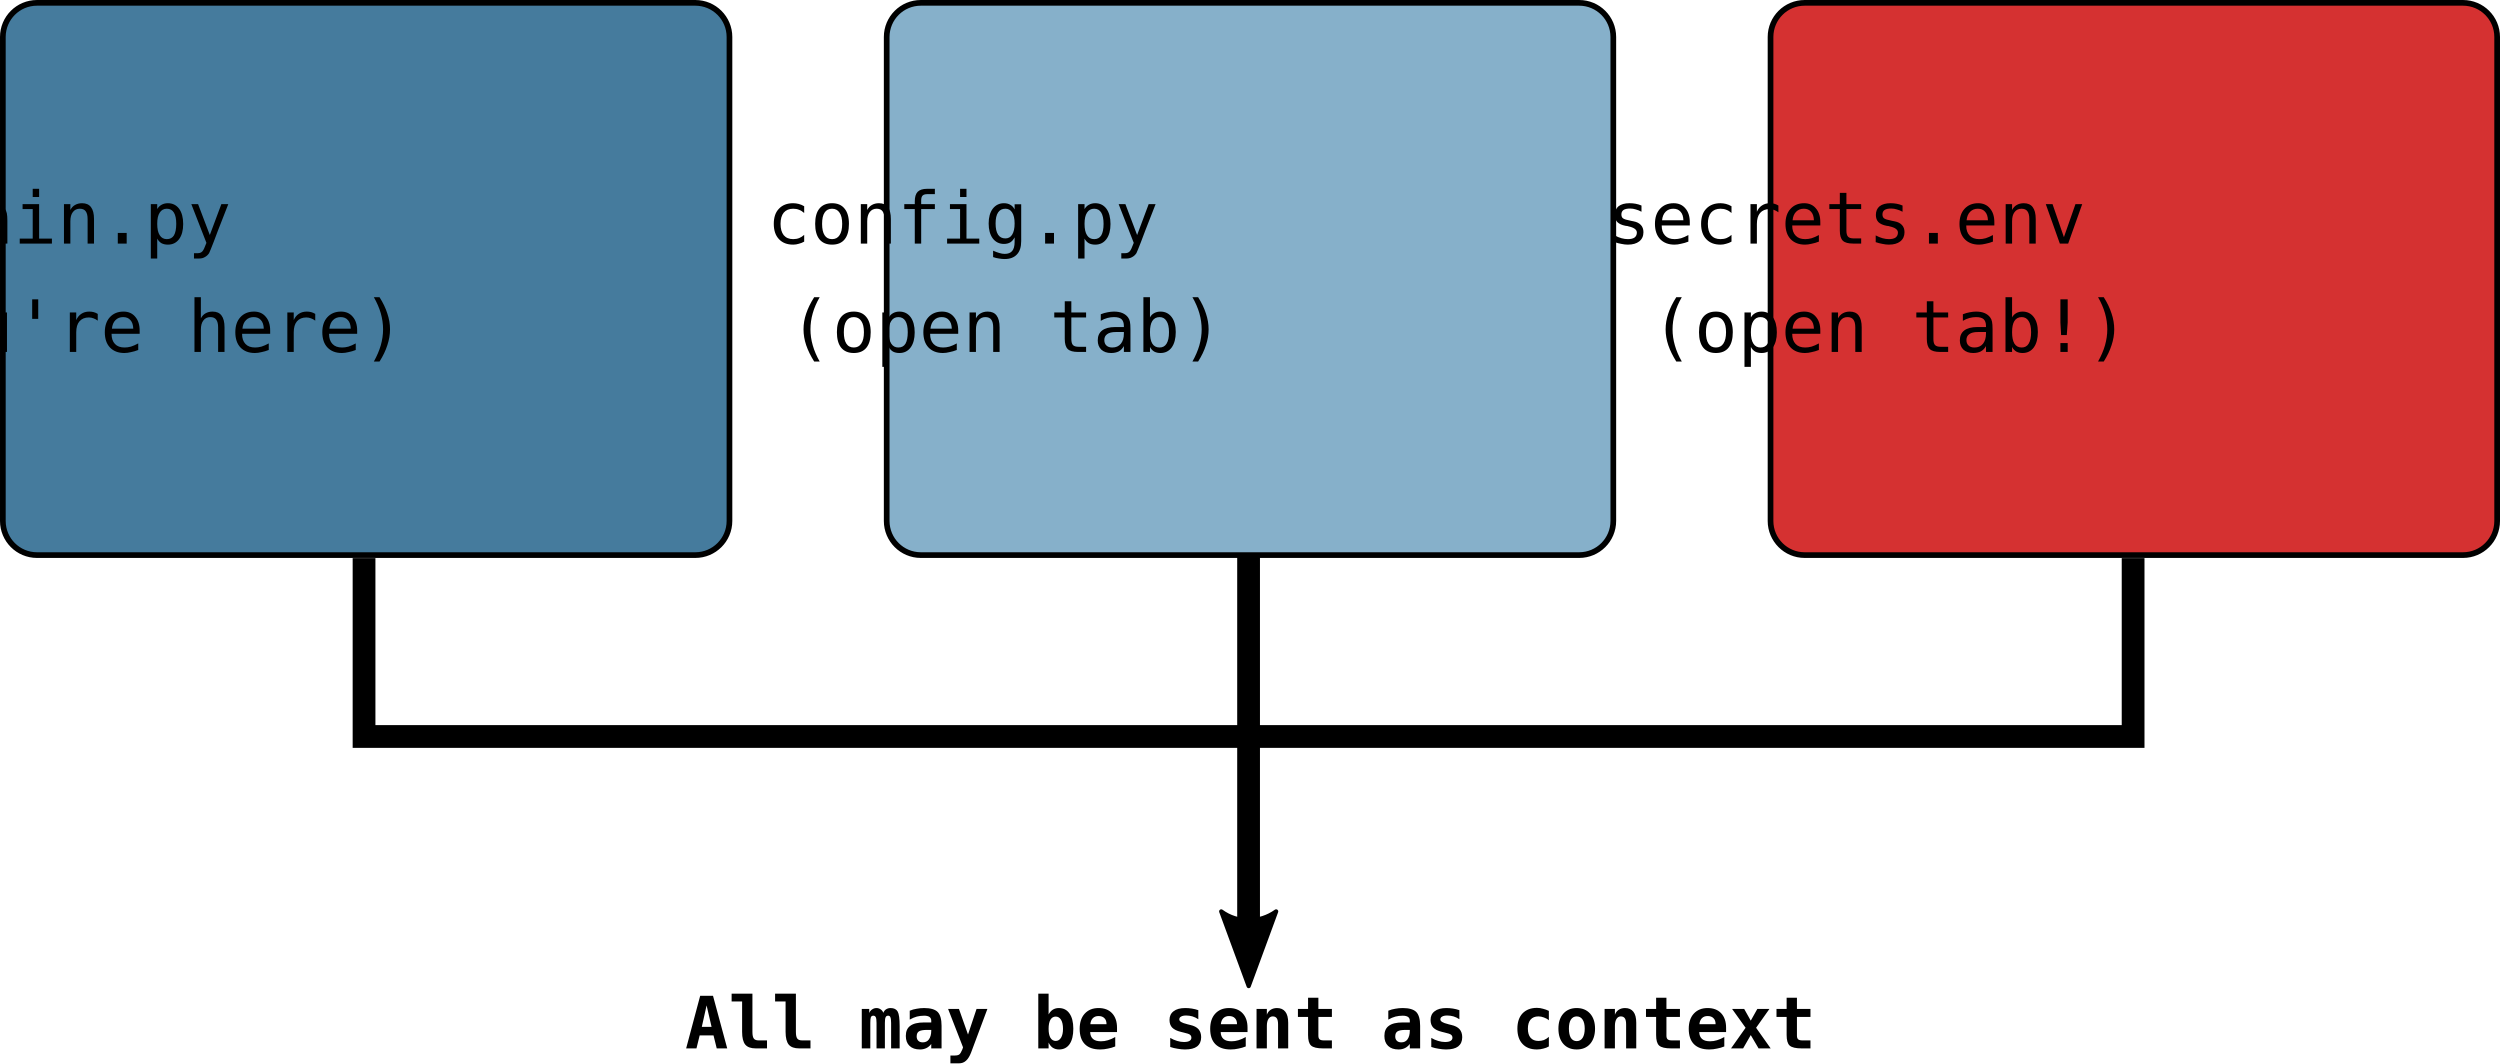
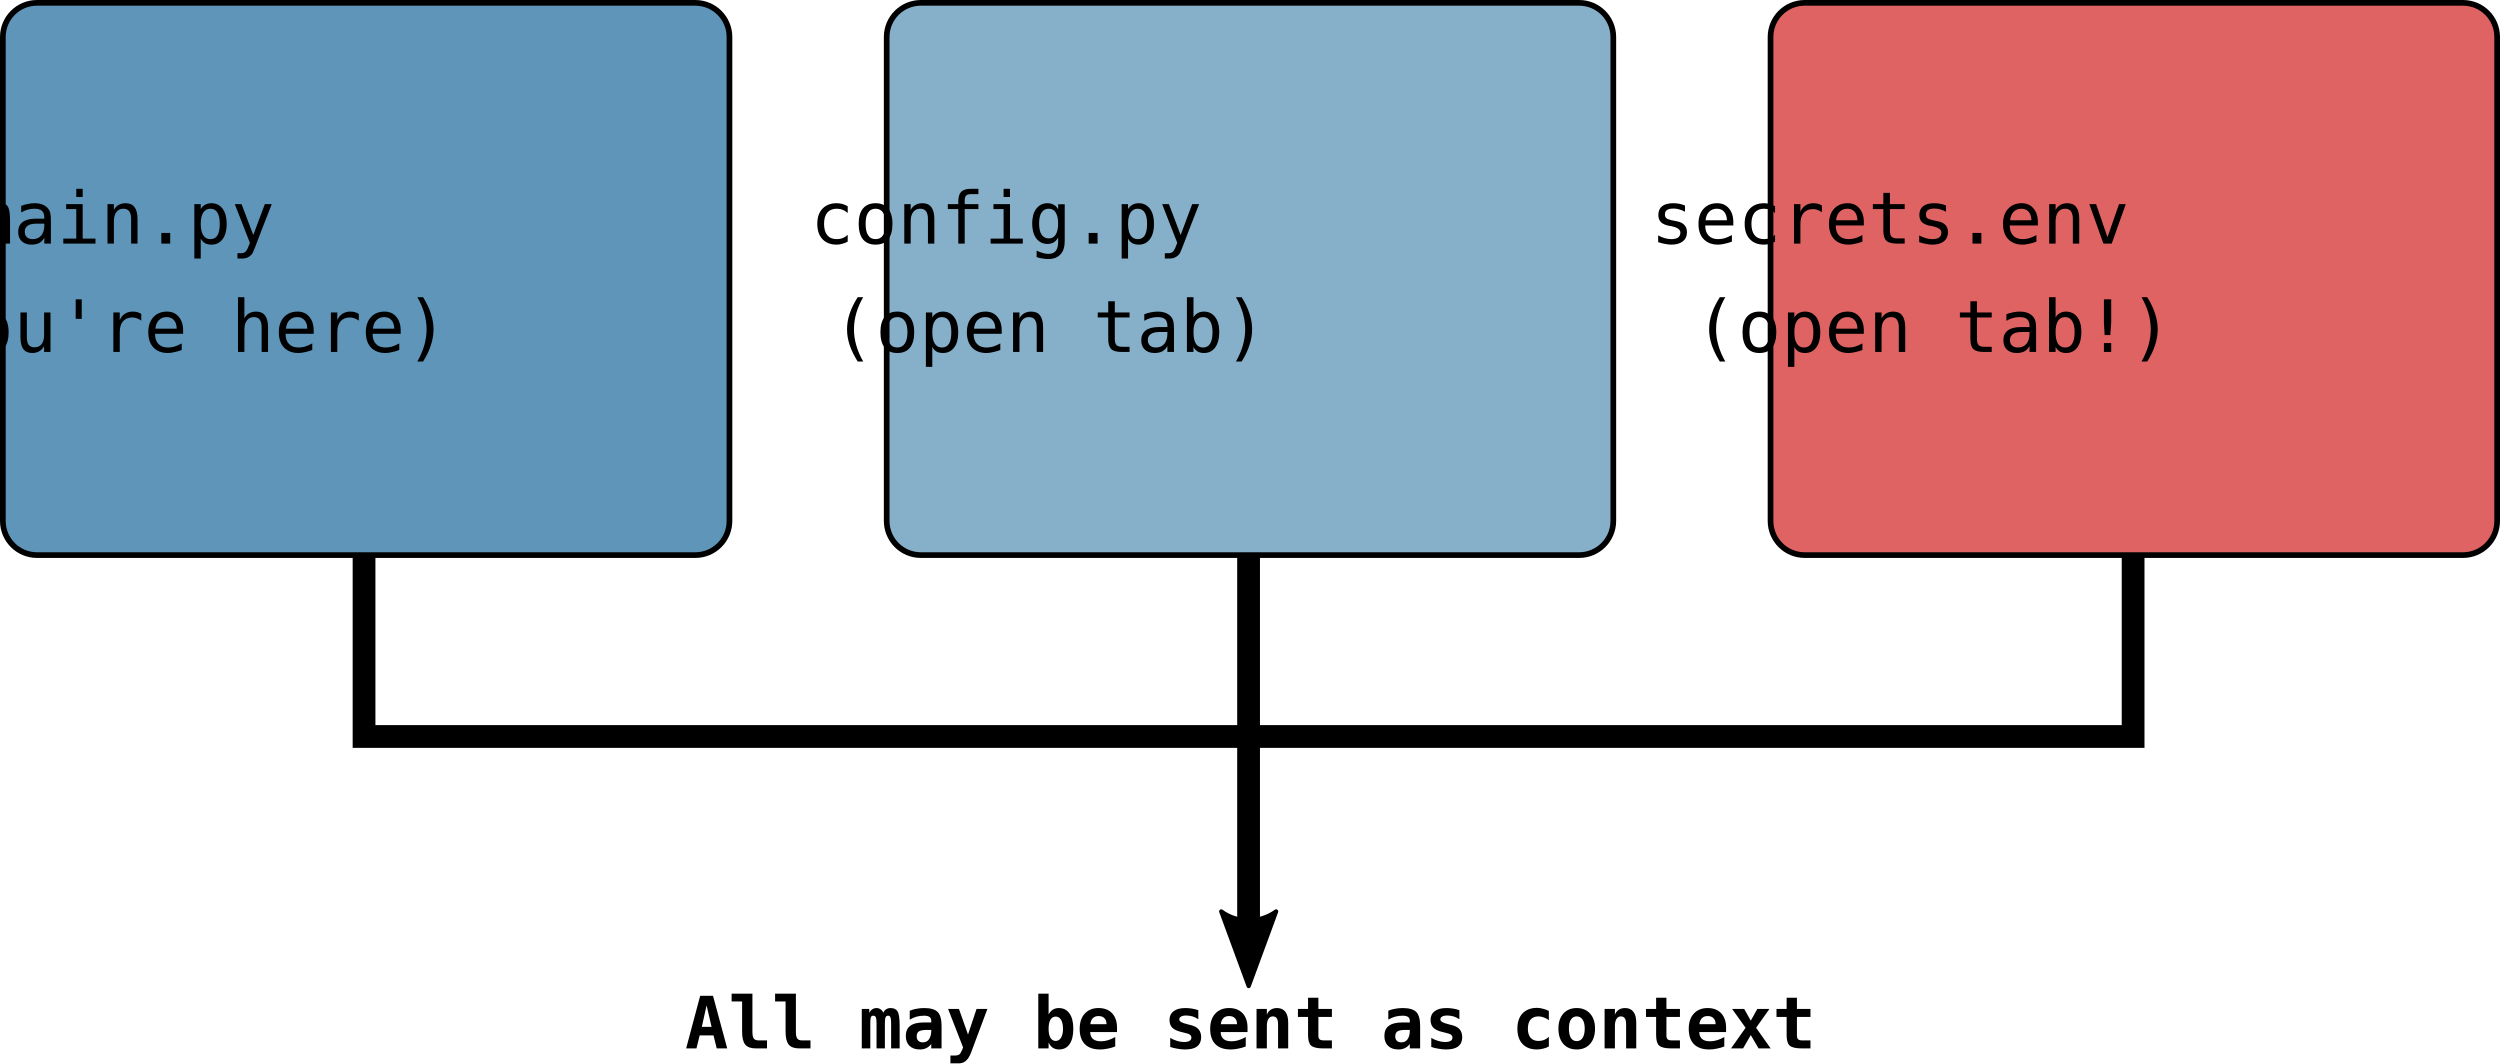
<svg xmlns="http://www.w3.org/2000/svg" width="219.692mm" height="93.449mm" viewBox="0 0 219.692 93.449" version="1.1" id="svg414467">
  <defs id="defs414464">
    <marker style="overflow:visible" id="marker442634" refX="0" refY="0" orient="auto">
      <path transform="matrix(-0.3,0,0,-0.3,0.69,0)" d="M 8.719,4.034 -2.207,0.016 8.719,-4.002 c -1.745,2.372 -1.735,5.617 -6e-7,8.035 z" style="fill:context-stroke;fill-rule:evenodd;stroke:context-stroke;stroke-width:0.625;stroke-linejoin:round" id="path442632" />
    </marker>
    <marker style="overflow:visible" id="Arrow2Send" refX="0" refY="0" orient="auto">
      <path transform="matrix(-0.3,0,0,-0.3,0.69,0)" d="M 8.719,4.034 -2.207,0.016 8.719,-4.002 c -1.745,2.372 -1.735,5.617 -6e-7,8.035 z" style="fill:context-stroke;fill-rule:evenodd;stroke:context-stroke;stroke-width:0.625;stroke-linejoin:round" id="path95585" />
    </marker>
    <marker style="overflow:visible" id="Arrow2Send-6" refX="0" refY="0" orient="auto">
      <path transform="matrix(-0.3,0,0,-0.3,0.69,0)" d="M 8.719,4.034 -2.207,0.016 8.719,-4.002 c -1.745,2.372 -1.735,5.617 -6e-7,8.035 z" style="fill:context-stroke;fill-rule:evenodd;stroke:context-stroke;stroke-width:0.625;stroke-linejoin:round" id="path95585-2" />
    </marker>
    <marker style="overflow:visible" id="Arrow2Send-6-1" refX="0" refY="0" orient="auto">
      <path transform="matrix(-0.3,0,0,-0.3,0.69,0)" d="M 8.719,4.034 -2.207,0.016 8.719,-4.002 c -1.745,2.372 -1.735,5.617 -6e-7,8.035 z" style="fill:context-stroke;fill-rule:evenodd;stroke:context-stroke;stroke-width:0.625;stroke-linejoin:round" id="path95585-2-8" />
    </marker>
  </defs>
  <g id="layer1" transform="translate(4.143996,-7.287604)">
-     <g id="g442829">
-       <g id="g420173" transform="translate(-6.248812,-15.30821)">
-         <rect style="fill:#457b9d;stroke:#000000;stroke-width:0.5;stroke-miterlimit:4;stroke-dasharray:none;stop-color:#000000;fill-opacity:1" id="rect114328-9" width="63.853" height="48.53" x="-66.208" y="22.846" rx="3" ry="3" transform="scale(-1,1)" />
-         <g id="g95515" transform="matrix(-1,0,0,1,141.6671,8.472968)">
-           <text xml:space="preserve" style="font-style:normal;font-variant:normal;font-weight:normal;font-stretch:normal;font-size:6.35px;line-height:1.5;font-family:monospace;-inkscape-font-specification:monospace;text-align:center;text-anchor:middle;stroke-width:0.265" x="-107.788" y="35.525" id="text18860-6" transform="scale(-1,1)">
-             <tspan style="font-style:normal;font-variant:normal;font-weight:normal;font-stretch:normal;font-size:6.35px;font-family:monospace;-inkscape-font-specification:monospace;text-align:center;text-anchor:middle;stroke-width:0.265" x="-107.788" y="35.525" id="tspan19852-5">main.py</tspan>
-             <tspan style="font-style:normal;font-variant:normal;font-weight:normal;font-stretch:normal;font-size:6.35px;font-family:monospace;-inkscape-font-specification:monospace;text-align:center;text-anchor:middle;stroke-width:0.265" x="-107.788" y="45.05" id="tspan416096">(you're here)</tspan>
-           </text>
-         </g>
+     <g id="g420173-8" transform="translate(71.42056,-15.30821)">
+       <rect style="fill:#86b0ca;fill-opacity:1;stroke:#000000;stroke-width:0.5;stroke-miterlimit:4;stroke-dasharray:none;stop-color:#000000" id="rect114328-9-7" width="63.853" height="48.53" x="-66.208" y="22.846" rx="3" ry="3" transform="scale(-1,1)" />
+       <g id="g95515-0" transform="matrix(-1,0,0,1,141.6671,8.472968)">
+         <text xml:space="preserve" style="font-style:normal;font-variant:normal;font-weight:normal;font-stretch:normal;font-size:6.35px;line-height:1.5;font-family:monospace;-inkscape-font-specification:monospace;text-align:center;text-anchor:middle;stroke-width:0.265" x="-107.788" y="35.525" id="text18860-6-4" transform="scale(-1,1)">
+           <tspan style="font-style:normal;font-variant:normal;font-weight:normal;font-stretch:normal;font-size:6.35px;font-family:monospace;-inkscape-font-specification:monospace;text-align:center;text-anchor:middle;stroke-width:0.265" x="-107.788" y="35.525" id="tspan19852-5-8">config.py</tspan>
+           <tspan style="font-style:normal;font-variant:normal;font-weight:normal;font-stretch:normal;font-size:6.35px;font-family:monospace;-inkscape-font-specification:monospace;text-align:center;text-anchor:middle;stroke-width:0.265" x="-107.788" y="45.05" id="tspan416096-0">(open tab)</tspan>
+         </text>
      </g>
-       <g id="g420173-8" transform="translate(71.42056,-15.30821)">
-         <rect style="fill:#86b0ca;stroke:#000000;stroke-width:0.5;stroke-miterlimit:4;stroke-dasharray:none;stop-color:#000000;fill-opacity:1" id="rect114328-9-7" width="63.853" height="48.53" x="-66.208" y="22.846" rx="3" ry="3" transform="scale(-1,1)" />
-         <g id="g95515-0" transform="matrix(-1,0,0,1,141.6671,8.472968)">
-           <text xml:space="preserve" style="font-style:normal;font-variant:normal;font-weight:normal;font-stretch:normal;font-size:6.35px;line-height:1.5;font-family:monospace;-inkscape-font-specification:monospace;text-align:center;text-anchor:middle;stroke-width:0.265" x="-107.788" y="35.525" id="text18860-6-4" transform="scale(-1,1)">
-             <tspan style="font-style:normal;font-variant:normal;font-weight:normal;font-stretch:normal;font-size:6.35px;font-family:monospace;-inkscape-font-specification:monospace;text-align:center;text-anchor:middle;stroke-width:0.265" x="-107.788" y="35.525" id="tspan19852-5-8">config.py</tspan>
-             <tspan style="font-style:normal;font-variant:normal;font-weight:normal;font-stretch:normal;font-size:6.35px;font-family:monospace;-inkscape-font-specification:monospace;text-align:center;text-anchor:middle;stroke-width:0.265" x="-107.788" y="45.05" id="tspan416096-0">(open tab)</tspan>
-           </text>
-         </g>
+     </g>
+     <text xml:space="preserve" style="font-style:normal;font-variant:normal;font-weight:bold;font-stretch:normal;font-size:6.35px;line-height:1.8;font-family:monospace;-inkscape-font-specification:'monospace Bold';stroke-width:0.265" x="56.042" y="99.416" id="text436967">
+       <tspan id="tspan436965" style="font-style:normal;font-variant:normal;font-weight:bold;font-stretch:normal;font-size:6.35px;font-family:monospace;-inkscape-font-specification:'monospace Bold';stroke-width:0.265" x="56.042" y="99.416">All may be sent as context</tspan>
+     </text>
+     <path style="fill:none;stroke:#000000;stroke-width:2;stroke-linecap:butt;stroke-linejoin:miter;stroke-miterlimit:4;stroke-dasharray:none;stroke-opacity:1;marker-end:url(#marker442634)" d="M 105.577,56.163 V 91.234" id="path442548" />
+     <path style="fill:none;stroke:#000000;stroke-width:2;stroke-linecap:butt;stroke-linejoin:miter;stroke-miterlimit:4;stroke-dasharray:none;stroke-opacity:1" d="M 183.307,54.896 V 72.008 H 105.577" id="path442550" />
+     <g id="g420173-8-2" transform="translate(149.0899,-15.30821)">
+       <rect style="fill:#df6363;fill-opacity:1;stroke:#000000;stroke-width:0.5;stroke-miterlimit:4;stroke-dasharray:none;stop-color:#000000" id="rect114328-9-7-2" width="63.853" height="48.53" x="-66.208" y="22.846" rx="3" ry="3" transform="scale(-1,1)" />
+       <g id="g95515-0-2" transform="matrix(-1,0,0,1,141.6671,8.472968)">
+         <text xml:space="preserve" style="font-style:normal;font-variant:normal;font-weight:normal;font-stretch:normal;font-size:6.35px;line-height:1.5;font-family:monospace;-inkscape-font-specification:monospace;text-align:center;text-anchor:middle;stroke-width:0.265" x="-107.788" y="35.525" id="text18860-6-4-0" transform="scale(-1,1)">
+           <tspan style="font-style:normal;font-variant:normal;font-weight:normal;font-stretch:normal;font-size:6.35px;font-family:monospace;-inkscape-font-specification:monospace;text-align:center;text-anchor:middle;stroke-width:0.265" x="-107.788" y="35.525" id="tspan19852-5-8-5">secrets.env</tspan>
+           <tspan style="font-style:normal;font-variant:normal;font-weight:normal;font-stretch:normal;font-size:6.35px;font-family:monospace;-inkscape-font-specification:monospace;text-align:center;text-anchor:middle;stroke-width:0.265" x="-107.788" y="45.05" id="tspan416096-0-5">(open tab!)</tspan>
+         </text>
      </g>
-       <g id="g420173-8-2" transform="translate(149.0899,-15.30821)">
-         <rect style="fill:#d53131;stroke:#000000;stroke-width:0.5;stroke-miterlimit:4;stroke-dasharray:none;stop-color:#000000;fill-opacity:1" id="rect114328-9-7-2" width="63.853" height="48.53" x="-66.208" y="22.846" rx="3" ry="3" transform="scale(-1,1)" />
-         <g id="g95515-0-2" transform="matrix(-1,0,0,1,141.6671,8.472968)">
-           <text xml:space="preserve" style="font-style:normal;font-variant:normal;font-weight:normal;font-stretch:normal;font-size:6.35px;line-height:1.5;font-family:monospace;-inkscape-font-specification:monospace;text-align:center;text-anchor:middle;stroke-width:0.265" x="-107.788" y="35.525" id="text18860-6-4-0" transform="scale(-1,1)">
-             <tspan style="font-style:normal;font-variant:normal;font-weight:normal;font-stretch:normal;font-size:6.35px;font-family:monospace;-inkscape-font-specification:monospace;text-align:center;text-anchor:middle;stroke-width:0.265" x="-107.788" y="35.525" id="tspan19852-5-8-5">secrets.env</tspan>
-             <tspan style="font-style:normal;font-variant:normal;font-weight:normal;font-stretch:normal;font-size:6.35px;font-family:monospace;-inkscape-font-specification:monospace;text-align:center;text-anchor:middle;stroke-width:0.265" x="-107.788" y="45.05" id="tspan416096-0-5">(open tab!)</tspan>
-           </text>
-         </g>
+     </g>
+     <path style="fill:none;stroke:#000000;stroke-width:2;stroke-linecap:butt;stroke-linejoin:miter;stroke-miterlimit:4;stroke-dasharray:none;stroke-opacity:1" d="M 27.847,53.549 V 72.008 H 105.577" id="path442550-9" />
+     <g id="g420173" transform="translate(-6.248812,-15.30821)">
+       <rect style="fill:#5e95b8;fill-opacity:1;stroke:#000000;stroke-width:0.5;stroke-miterlimit:4;stroke-dasharray:none;stop-color:#000000" id="rect114328-9" width="63.853" height="48.53" x="-66.208" y="22.846" rx="3" ry="3" transform="scale(-1,1)" />
+       <g id="g95515" transform="matrix(-1,0,0,1,141.6671,8.472968)">
+         <text xml:space="preserve" style="font-style:normal;font-variant:normal;font-weight:normal;font-stretch:normal;font-size:6.35px;line-height:1.5;font-family:monospace;-inkscape-font-specification:monospace;text-align:center;text-anchor:middle;stroke-width:0.265" x="-107.788" y="35.525" id="text18860-6" transform="scale(-1,1)">
+           <tspan style="font-style:normal;font-variant:normal;font-weight:normal;font-stretch:normal;font-size:6.35px;font-family:monospace;-inkscape-font-specification:monospace;text-align:center;text-anchor:middle;stroke-width:0.265" x="-107.788" y="35.525" id="tspan19852-5">main.py</tspan>
+           <tspan style="font-style:normal;font-variant:normal;font-weight:normal;font-stretch:normal;font-size:6.35px;font-family:monospace;-inkscape-font-specification:monospace;text-align:center;text-anchor:middle;stroke-width:0.265" x="-107.788" y="45.05" id="tspan416096">(you're here)</tspan>
+         </text>
      </g>
-       <text xml:space="preserve" style="font-style:normal;font-variant:normal;font-weight:bold;font-stretch:normal;font-size:6.35px;line-height:1.8;font-family:monospace;-inkscape-font-specification:'monospace Bold';stroke-width:0.265" x="56.042" y="99.416" id="text436967">
-         <tspan id="tspan436965" style="font-style:normal;font-variant:normal;font-weight:bold;font-stretch:normal;font-size:6.35px;font-family:monospace;-inkscape-font-specification:'monospace Bold';stroke-width:0.265" x="56.042" y="99.416">All may be sent as context</tspan>
-       </text>
-       <path style="fill:none;stroke:#000000;stroke-width:2;stroke-linecap:butt;stroke-linejoin:miter;stroke-miterlimit:4;stroke-dasharray:none;stroke-opacity:1;marker-end:url(#marker442634)" d="M 105.577,56.163 V 91.234" id="path442548" />
-       <path style="fill:none;stroke:#000000;stroke-width:2;stroke-linecap:butt;stroke-linejoin:miter;stroke-miterlimit:4;stroke-dasharray:none;stroke-opacity:1" d="M 183.307,56.335 V 72.008 H 105.577" id="path442550" />
-       <path style="fill:none;stroke:#000000;stroke-width:2;stroke-linecap:butt;stroke-linejoin:miter;stroke-miterlimit:4;stroke-dasharray:none;stroke-opacity:1" d="M 27.847,56.335 V 72.008 H 105.577" id="path442550-9" />
    </g>
  </g>
</svg>
